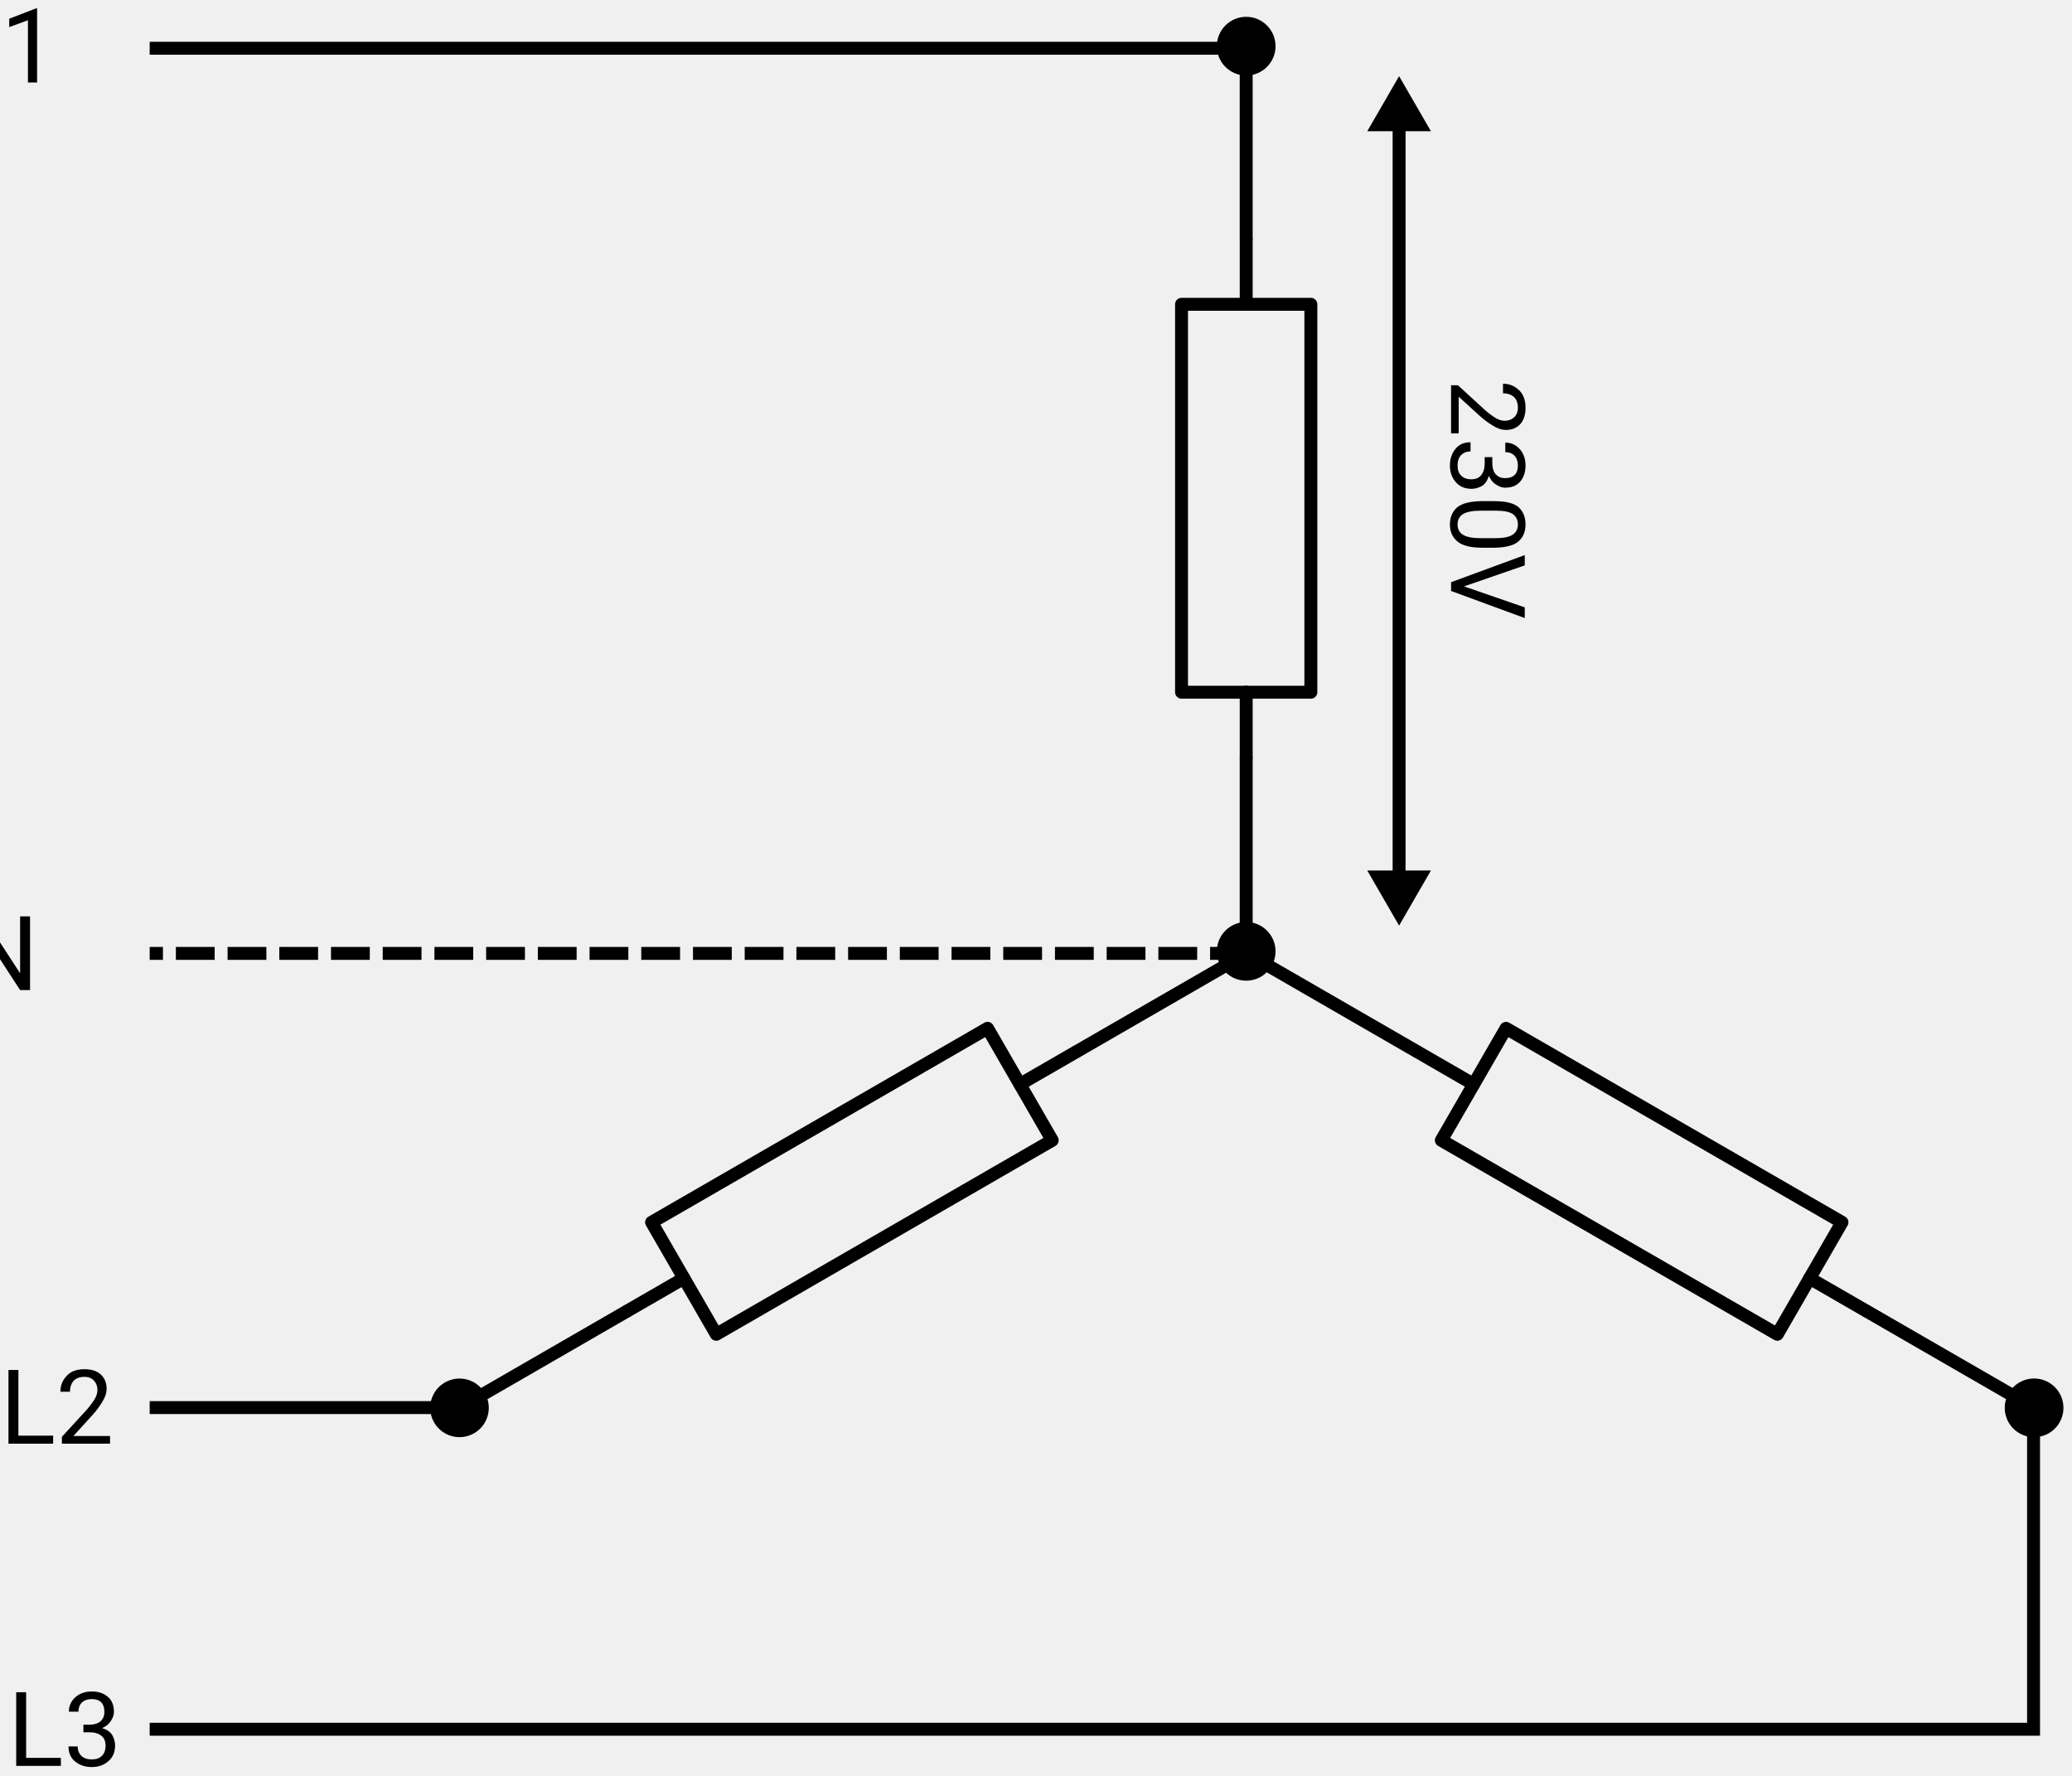
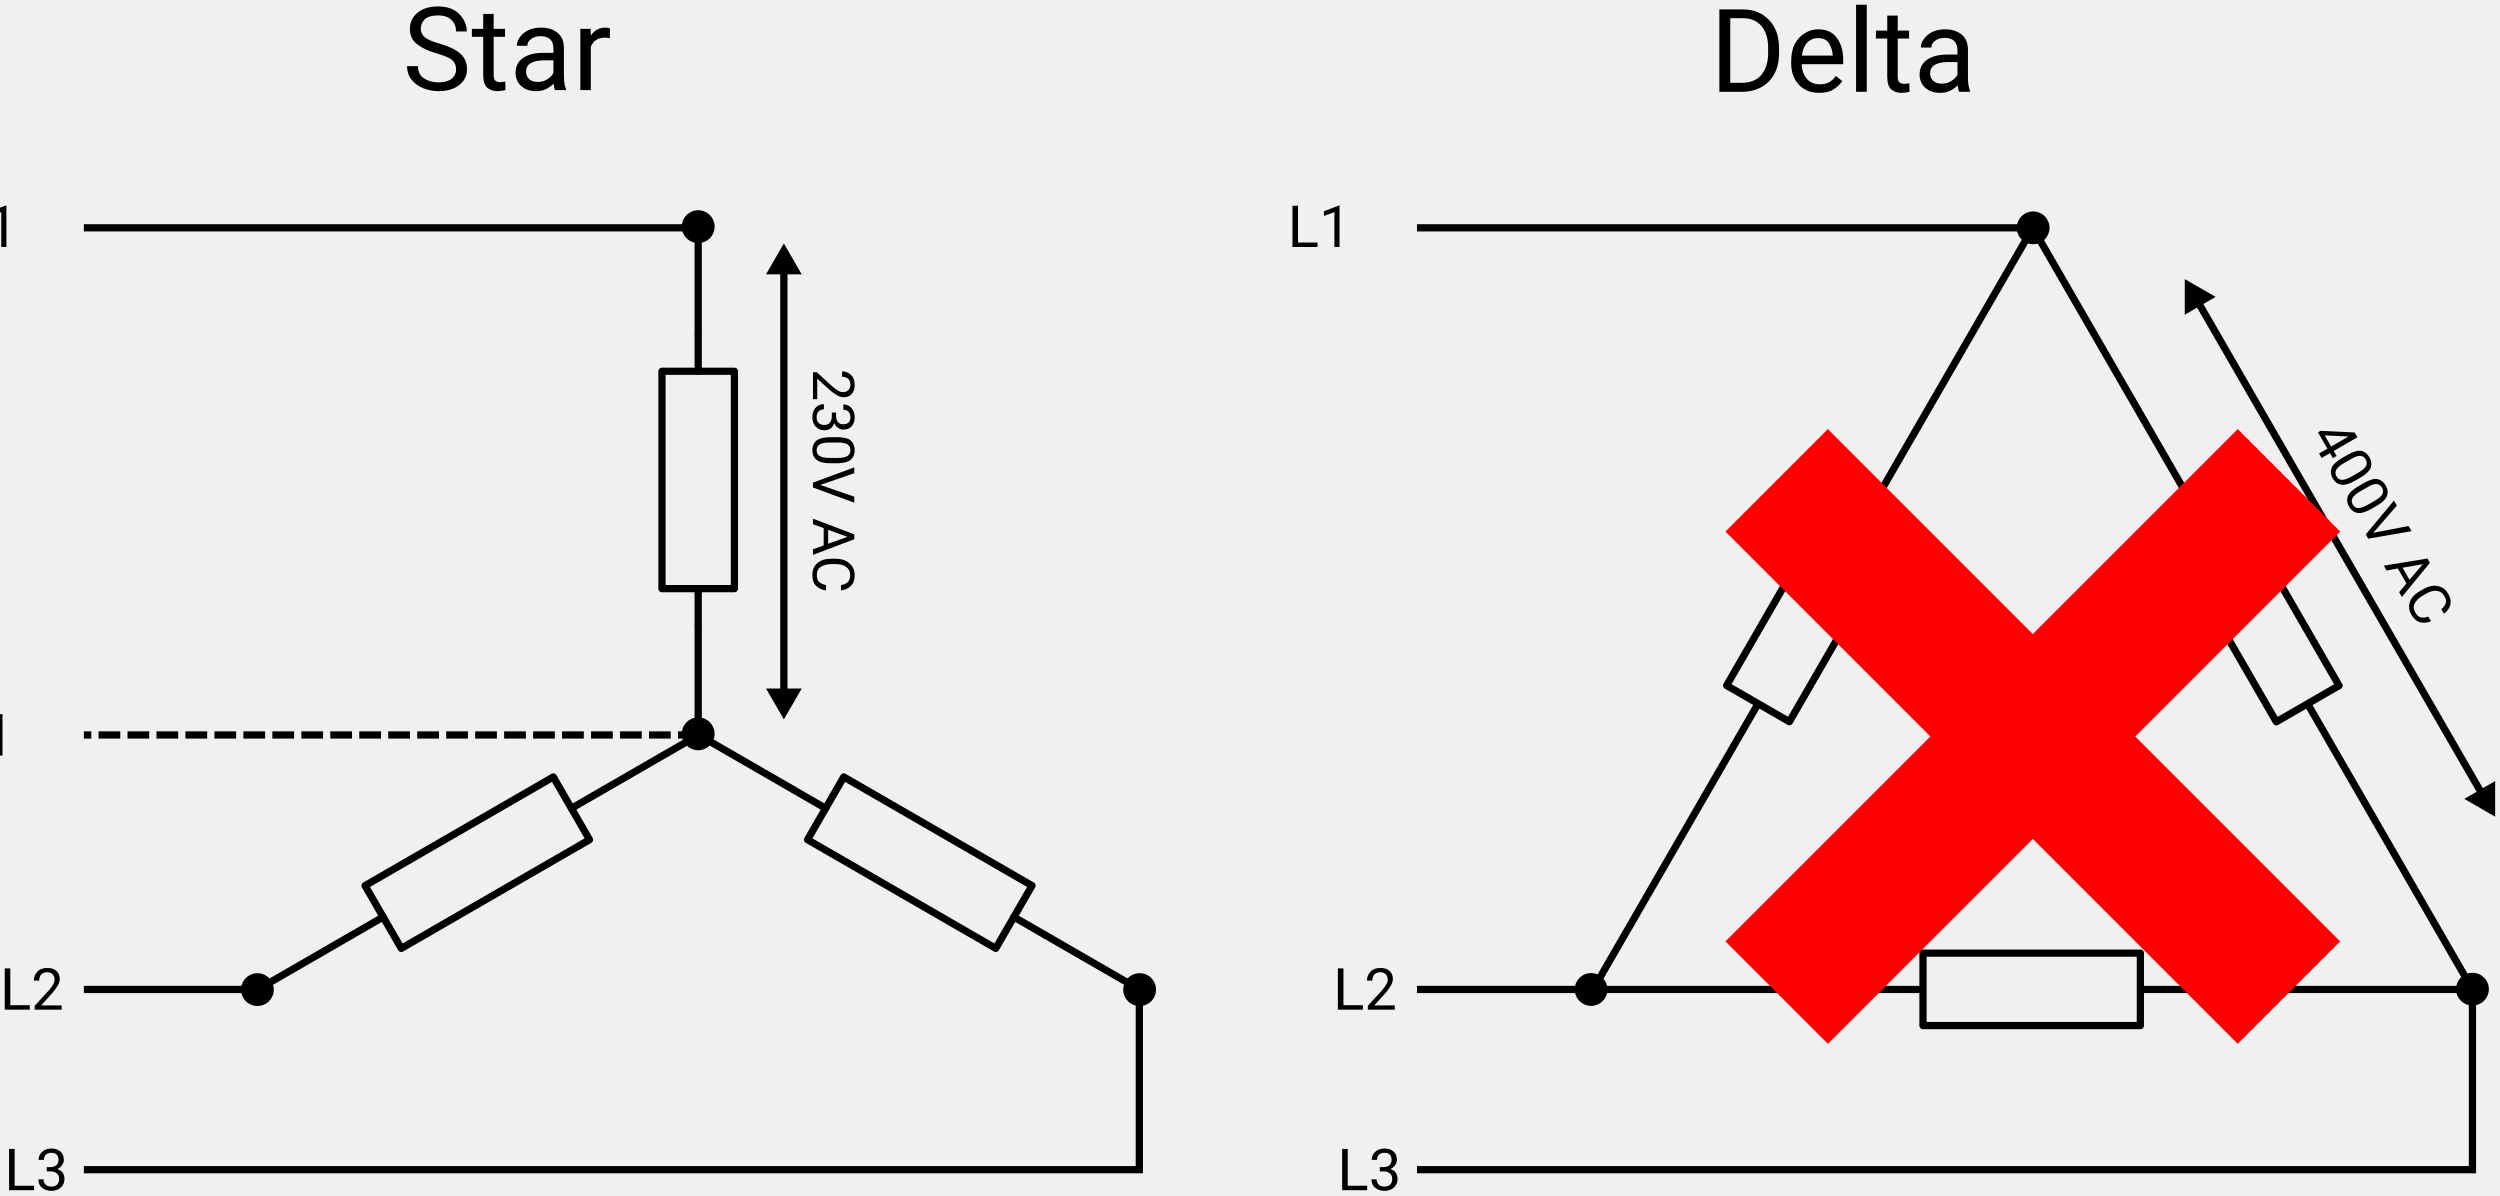
- <svg xmlns="http://www.w3.org/2000/svg" width="240.339pt" height="205.974pt" viewBox="0 0 84.786 72.663" version="1.1" id="svg3313">
+ <svg xmlns="http://www.w3.org/2000/svg" width="517.583pt" height="247.542pt" viewBox="0 0 182.592 87.327" version="1.1" id="svg3313">
  <defs id="defs3307">
    <marker style="overflow:visible" id="marker1515-5" refX="0" refY="0" orient="auto">
      <path transform="matrix(0.4,0,0,0.4,2.96,0.4)" style="fill:#000000;fill-opacity:1;fill-rule:evenodd;stroke:#000000;stroke-width:1pt;stroke-opacity:1" d="m -2.5,-1 c 0,2.76 -2.24,5 -5,5 -2.76,0 -5,-2.24 -5,-5 0,-2.76 2.24,-5 5,-5 2.76,0 5,2.24 5,5 z" id="path1513-3" />
    </marker>
    <marker style="overflow:visible" id="marker1664-5" refX="0" refY="0" orient="auto">
      <path transform="matrix(0.4,0,0,0.4,2.96,0.4)" style="fill:#000000;fill-opacity:1;fill-rule:evenodd;stroke:#000000;stroke-width:1pt;stroke-opacity:1" d="m -2.5,-1 c 0,2.76 -2.24,5 -5,5 -2.76,0 -5,-2.24 -5,-5 0,-2.76 2.24,-5 5,-5 2.76,0 5,2.24 5,5 z" id="path1662-6" />
    </marker>
    <marker style="overflow:visible" id="TriangleInM" refX="0" refY="0" orient="auto">
      <path transform="scale(-0.4)" style="fill:#000000;fill-opacity:1;fill-rule:evenodd;stroke:#000000;stroke-width:1pt;stroke-opacity:1" d="M 5.77,0 -2.88,5 V -5 Z" id="path985" />
    </marker>
    <marker style="overflow:visible" id="TriangleInM-1" refX="0" refY="0" orient="auto">
      <path transform="scale(-0.4)" style="fill:#000000;fill-opacity:1;fill-rule:evenodd;stroke:#000000;stroke-width:1pt;stroke-opacity:1" d="M 5.77,0 -2.88,5 V -5 Z" id="path985-8" />
    </marker>
    <marker style="overflow:visible" id="marker1515-5-0" refX="0" refY="0" orient="auto">
      <path transform="matrix(0.4,0,0,0.4,2.96,0.4)" style="fill:#000000;fill-opacity:1;fill-rule:evenodd;stroke:#000000;stroke-width:1pt;stroke-opacity:1" d="m -2.5,-1 c 0,2.76 -2.24,5 -5,5 -2.76,0 -5,-2.24 -5,-5 0,-2.76 2.24,-5 5,-5 2.76,0 5,2.24 5,5 z" id="path1513-3-3" />
    </marker>
    <marker style="overflow:visible" id="marker1664-5-6" refX="0" refY="0" orient="auto">
      <path transform="matrix(0.4,0,0,0.4,2.96,0.4)" style="fill:#000000;fill-opacity:1;fill-rule:evenodd;stroke:#000000;stroke-width:1pt;stroke-opacity:1" d="m -2.5,-1 c 0,2.76 -2.24,5 -5,5 -2.76,0 -5,-2.24 -5,-5 0,-2.76 2.24,-5 5,-5 2.76,0 5,2.24 5,5 z" id="path1662-6-1" />
    </marker>
    <marker style="overflow:visible" id="marker1515-5-1" refX="0" refY="0" orient="auto">
      <path transform="matrix(0.4,0,0,0.4,2.96,0.4)" style="fill:#000000;fill-opacity:1;fill-rule:evenodd;stroke:#000000;stroke-width:1pt;stroke-opacity:1" d="m -2.5,-1 c 0,2.76 -2.24,5 -5,5 -2.76,0 -5,-2.24 -5,-5 0,-2.76 2.24,-5 5,-5 2.76,0 5,2.24 5,5 z" id="path1513-3-5" />
    </marker>
    <marker style="overflow:visible" id="marker1515-5-0-7" refX="0" refY="0" orient="auto">
      <path transform="matrix(0.4,0,0,0.4,2.96,0.4)" style="fill:#000000;fill-opacity:1;fill-rule:evenodd;stroke:#000000;stroke-width:1pt;stroke-opacity:1" d="m -2.5,-1 c 0,2.76 -2.24,5 -5,5 -2.76,0 -5,-2.24 -5,-5 0,-2.76 2.24,-5 5,-5 2.76,0 5,2.24 5,5 z" id="path1513-3-3-4" />
    </marker>
    <marker style="overflow:visible" id="marker1664-5-6-5" refX="0" refY="0" orient="auto">
      <path transform="matrix(0.4,0,0,0.4,2.96,0.4)" style="fill:#000000;fill-opacity:1;fill-rule:evenodd;stroke:#000000;stroke-width:1pt;stroke-opacity:1" d="m -2.5,-1 c 0,2.76 -2.24,5 -5,5 -2.76,0 -5,-2.24 -5,-5 0,-2.76 2.24,-5 5,-5 2.76,0 5,2.24 5,5 z" id="path1662-6-1-2" />
    </marker>
    <marker style="overflow:visible" id="marker1515-5-3" refX="0" refY="0" orient="auto">
      <path transform="matrix(0.4,0,0,0.4,2.96,0.4)" style="fill:#000000;fill-opacity:1;fill-rule:evenodd;stroke:#000000;stroke-width:1pt;stroke-opacity:1" d="m -2.5,-1 c 0,2.76 -2.24,5 -5,5 -2.76,0 -5,-2.24 -5,-5 0,-2.76 2.24,-5 5,-5 2.76,0 5,2.24 5,5 z" id="path1513-3-1" />
    </marker>
    <marker style="overflow:visible" id="TriangleInM-3" refX="0" refY="0" orient="auto">
      <path transform="scale(-0.4)" style="fill:#000000;fill-opacity:1;fill-rule:evenodd;stroke:#000000;stroke-width:1pt;stroke-opacity:1" d="M 5.77,0 -2.88,5 V -5 Z" id="path985-6" />
    </marker>
    <marker style="overflow:visible" id="TriangleOutM" refX="0" refY="0" orient="auto">
      <path transform="scale(0.4)" style="fill:#000000;fill-opacity:1;fill-rule:evenodd;stroke:#000000;stroke-width:1pt;stroke-opacity:1" d="M 5.77,0 -2.88,5 V -5 Z" id="path1039" />
    </marker>
    <marker style="overflow:visible" id="TriangleInM-3-7" refX="0" refY="0" orient="auto">
      <path transform="scale(-0.4)" style="fill:#000000;fill-opacity:1;fill-rule:evenodd;stroke:#000000;stroke-width:1pt;stroke-opacity:1" d="M 5.77,0 -2.88,5 V -5 Z" id="path985-6-5" />
    </marker>
    <marker style="overflow:visible" id="TriangleOutM-3" refX="0" refY="0" orient="auto">
      <path transform="scale(0.4)" style="fill:#000000;fill-opacity:1;fill-rule:evenodd;stroke:#000000;stroke-width:1pt;stroke-opacity:1" d="M 5.77,0 -2.88,5 V -5 Z" id="path1039-5" />
    </marker>
+     <marker style="overflow:visible" id="TriangleInM-3-2" refX="0" refY="0" orient="auto">
+       <path transform="scale(-0.4)" style="fill:#000000;fill-opacity:1;fill-rule:evenodd;stroke:#000000;stroke-width:1pt;stroke-opacity:1" d="M 5.77,0 -2.88,5 V -5 Z" id="path985-6-2" />
+     </marker>
+     <marker style="overflow:visible" id="TriangleOutM-8" refX="0" refY="0" orient="auto">
+       <path transform="scale(0.4)" style="fill:#000000;fill-opacity:1;fill-rule:evenodd;stroke:#000000;stroke-width:1pt;stroke-opacity:1" d="M 5.77,0 -2.88,5 V -5 Z" id="path1039-9" />
+     </marker>
+     <marker style="overflow:visible" id="marker1206" refX="0" refY="0" orient="auto">
+       <path transform="matrix(0.4,0,0,0.4,2.96,0.4)" style="fill:#000000;fill-opacity:1;fill-rule:evenodd;stroke:#000000;stroke-width:1pt;stroke-opacity:1" d="m -2.5,-1 c 0,2.76 -2.24,5 -5,5 -2.76,0 -5,-2.24 -5,-5 0,-2.76 2.24,-5 5,-5 2.76,0 5,2.24 5,5 z" id="path1204" />
+     </marker>
+     <marker style="overflow:visible" id="marker1270" refX="0" refY="0" orient="auto">
+       <path transform="matrix(0.4,0,0,0.4,2.96,0.4)" style="fill:#000000;fill-opacity:1;fill-rule:evenodd;stroke:#000000;stroke-width:1pt;stroke-opacity:1" d="m -2.5,-1 c 0,2.76 -2.24,5 -5,5 -2.76,0 -5,-2.24 -5,-5 0,-2.76 2.24,-5 5,-5 2.76,0 5,2.24 5,5 z" id="path1268" />
+     </marker>
+     <marker style="overflow:visible" id="marker1422" refX="0" refY="0" orient="auto">
+       <path transform="matrix(0.4,0,0,0.4,2.96,0.4)" style="fill:#000000;fill-opacity:1;fill-rule:evenodd;stroke:#000000;stroke-width:1pt;stroke-opacity:1" d="m -2.5,-1 c 0,2.76 -2.24,5 -5,5 -2.76,0 -5,-2.24 -5,-5 0,-2.76 2.24,-5 5,-5 2.76,0 5,2.24 5,5 z" id="path1420" />
+     </marker>
  </defs>
-   <g id="layer1" transform="translate(-30.92714,-91.17944)">
-     <g id="g4212" transform="matrix(-1.732051,-1,-1,1.732051,400.688,44.09656)">
-       <g id="Resistor-2" transform="matrix(0.2645833,0,0,0.2645833,88.64568,10.49783)">
-         <rect id="rect10224-9-8-2-43-72-6-2-6-3-9-5-66-1-29-9" style="color:#000000;fill:none;stroke:#000000;stroke-linecap:round;stroke-linejoin:round;stroke-dashoffset:1.76" height="10" width="30" y="397.4" x="55" />
-         <path id="path1450-1-5-3-4-1-0-3-3-6-5-90-3-0-1" style="fill:#ffffff;fill-rule:evenodd;stroke:#000000;stroke-linecap:round;stroke-linejoin:round" d="m 85.01,402.4 h 4.98" />
-         <path id="path1450-1-5-3-4-1-0-3-8-8-0-2-2-8-3-2" style="fill:#ffffff;fill-rule:evenodd;stroke:#000000;stroke-linecap:round;stroke-linejoin:round" d="m 50,402.4 h 5" />
+   <g id="layer1" transform="translate(-30.92714,-76.51509)">
+     <g id="g2248">
+       <g id="g4212" transform="matrix(-1.732051,-1,-1,1.732051,400.688,44.09656)">
+         <g id="Resistor-2" transform="matrix(0.2645833,0,0,0.2645833,88.64568,10.49783)">
+           <rect id="rect10224-9-8-2-43-72-6-2-6-3-9-5-66-1-29-9" style="color:#000000;fill:none;stroke:#000000;stroke-linecap:round;stroke-linejoin:round;stroke-dashoffset:1.76" height="10" width="30" y="397.4" x="55" />
+           <path id="path1450-1-5-3-4-1-0-3-3-6-5-90-3-0-1" style="fill:#ffffff;fill-rule:evenodd;stroke:#000000;stroke-linecap:round;stroke-linejoin:round" d="m 85.01,402.4 h 4.98" />
+           <path id="path1450-1-5-3-4-1-0-3-8-8-0-2-2-8-3-2" style="fill:#ffffff;fill-rule:evenodd;stroke:#000000;stroke-linecap:round;stroke-linejoin:round" d="m 50,402.4 h 5" />
+         </g>
+         <path style="fill:none;stroke:#000000;stroke-width:0.265px;stroke-linecap:butt;stroke-linejoin:miter;stroke-opacity:1;marker-start:url(#marker1515-5)" d="m 97.906,116.966 h 3.969" id="path1511-7" />
+         <path style="fill:none;stroke:#000000;stroke-width:0.265px;stroke-linecap:butt;stroke-linejoin:miter;stroke-opacity:1" d="m 112.458,116.966 3.969,-1e-5 v 0" id="path1660-0" />
      </g>
-       <path style="fill:none;stroke:#000000;stroke-width:0.265px;stroke-linecap:butt;stroke-linejoin:miter;stroke-opacity:1;marker-start:url(#marker1515-5)" d="m 97.906,116.966 h 3.969" id="path1511-7" />
-       <path style="fill:none;stroke:#000000;stroke-width:0.265px;stroke-linecap:butt;stroke-linejoin:miter;stroke-opacity:1" d="m 112.458,116.966 3.969,-1e-5 v 0" id="path1660-0" />
+       <text xml:space="preserve" style="font-size:4.233px;line-height:1.25;font-family:Roboto;-inkscape-font-specification:Roboto;stroke-width:0.529" x="33.617" y="94.558" id="text1728-9">
+         <tspan id="tspan1726-3" x="33.617" y="94.558" style="font-size:4.233px;text-align:center;text-anchor:middle;stroke-width:0.529">L1</tspan>
+       </text>
+       <text xml:space="preserve" style="font-size:4.233px;line-height:1.25;font-family:Roboto;-inkscape-font-specification:Roboto;stroke-width:0.529" x="30.931" y="150.258" id="text1732-6">
+         <tspan id="tspan1730-0" x="30.931" y="150.258" style="font-size:4.233px;stroke-width:0.529">L2</tspan>
+       </text>
+       <g id="g3577" transform="matrix(0,-2,2,0,-149.365,275.6315)">
+         <g id="Resistor-2-0" transform="matrix(0.2645833,0,0,0.2645833,63.51026,9.174909)">
+           <rect id="rect10224-9-8-2-43-72-6-2-6-3-9-5-66-1-29-9-6" style="color:#000000;fill:none;stroke:#000000;stroke-linecap:round;stroke-linejoin:round;stroke-dashoffset:1.76" height="10" width="30" y="397.4" x="55" />
+           <path id="path1450-1-5-3-4-1-0-3-3-6-5-90-3-0-1-3" style="fill:#ffffff;fill-rule:evenodd;stroke:#000000;stroke-linecap:round;stroke-linejoin:round" d="m 85.01,402.4 h 4.98" />
+           <path id="path1450-1-5-3-4-1-0-3-8-8-0-2-2-8-3-2-2" style="fill:#ffffff;fill-rule:evenodd;stroke:#000000;stroke-linecap:round;stroke-linejoin:round" d="m 50,402.4 h 5" />
+         </g>
+         <path style="fill:none;stroke:#000000;stroke-width:0.265px;stroke-linecap:butt;stroke-linejoin:miter;stroke-opacity:1;marker-start:url(#marker1515-5-0)" d="m 72.771,115.643 h 3.969" id="path1511-7-0" />
+         <path style="fill:none;stroke:#000000;stroke-width:0.265px;stroke-linecap:butt;stroke-linejoin:miter;stroke-opacity:1;marker-end:url(#marker1664-5-6)" d="m 87.323,115.643 3.969,-10e-6 v 0" id="path1660-0-6" />
+       </g>
+       <text xml:space="preserve" style="font-size:4.233px;line-height:1.25;font-family:Roboto;-inkscape-font-specification:Roboto;stroke-width:0.529" x="31.245" y="163.448" id="text1732-6-7">
+         <tspan id="tspan1730-0-8" x="31.245" y="163.448" style="font-size:4.233px;stroke-width:0.529">L3</tspan>
+       </text>
+       <text xml:space="preserve" style="font-size:4.233px;line-height:1.25;font-family:Roboto;-inkscape-font-specification:Roboto;stroke-width:0.529" x="33.62" y="131.692" id="text1728-9-6">
+         <tspan id="tspan1726-3-8" x="33.62" y="131.692" style="font-size:4.233px;text-align:center;text-anchor:middle;stroke-width:0.529">N</tspan>
+       </text>
+       <g id="Resistor-2-9" transform="matrix(0.4582718,-0.2645833,0.2645833,0.4582718,-72.76033,-26.36635)">
+         <rect id="rect10224-9-8-2-43-72-6-2-6-3-9-5-66-1-29-9-2" style="color:#000000;fill:none;stroke:#000000;stroke-linecap:round;stroke-linejoin:round;stroke-dashoffset:1.76" height="10" width="30" y="397.4" x="55" />
+         <path id="path1450-1-5-3-4-1-0-3-3-6-5-90-3-0-1-0" style="fill:#ffffff;fill-rule:evenodd;stroke:#000000;stroke-linecap:round;stroke-linejoin:round" d="m 85.01,402.4 h 4.98" />
+         <path id="path1450-1-5-3-4-1-0-3-8-8-0-2-2-8-3-2-6" style="fill:#ffffff;fill-rule:evenodd;stroke:#000000;stroke-linecap:round;stroke-linejoin:round" d="m 50,402.4 h 5" />
+       </g>
+       <path style="fill:none;stroke:#000000;stroke-width:0.529px;stroke-linecap:butt;stroke-linejoin:miter;stroke-opacity:1;marker-start:url(#marker1515-5-3)" d="m 49.748,148.782 6.874,-3.969" id="path1511-7-8" />
+       <path style="fill:none;stroke:#000000;stroke-width:0.529px;stroke-linecap:butt;stroke-linejoin:miter;stroke-opacity:1" d="m 74.952,134.23 6.874,-3.969 v 0" id="path1660-0-9" />
+       <text xml:space="preserve" style="font-size:4.233px;line-height:1.25;font-family:Roboto;-inkscape-font-specification:Roboto;text-align:center;text-anchor:middle;stroke-width:0.529" x="103.454" y="-90.305" id="text1992" transform="rotate(90)">
+         <tspan id="tspan1990" x="103.454" y="-90.305" style="text-align:start;text-anchor:start;stroke-width:0.529">230V AC</tspan>
+       </text>
+       <path style="fill:none;stroke:#000000;stroke-width:0.529;stroke-linecap:butt;stroke-linejoin:miter;stroke-miterlimit:4;stroke-dasharray:none;stroke-opacity:1;marker-start:url(#TriangleInM-3);marker-end:url(#TriangleOutM)" d="m 88.178,95.799 1e-5,31.755" id="path1511-7-6" />
+       <path style="fill:none;stroke:#000000;stroke-width:0.529;stroke-linecap:butt;stroke-linejoin:miter;stroke-miterlimit:4;stroke-dasharray:none;stroke-opacity:1" d="M 82.031,93.154 H 37.052" id="path1511-7-6-6" />
+       <path style="fill:none;stroke:#000000;stroke-width:0.529;stroke-linecap:butt;stroke-linejoin:miter;stroke-miterlimit:4;stroke-dasharray:1.587, 0.529;stroke-dashoffset:0;stroke-opacity:1" d="M 82.031,130.195 H 37.052" id="path1511-7-6-6-2" />
+       <path style="fill:none;stroke:#000000;stroke-width:0.529;stroke-linecap:butt;stroke-linejoin:miter;stroke-miterlimit:4;stroke-dasharray:none;stroke-opacity:1" d="m 49.748,148.782 h -12.696" id="path1511-7-6-6-1" />
+       <path style="fill:none;stroke:#000000;stroke-width:0.529;stroke-linecap:butt;stroke-linejoin:miter;stroke-miterlimit:4;stroke-dasharray:none;stroke-opacity:1" d="m 114.14,148.781 v 13.164 H 37.052" id="path1511-7-6-6-1-2-7" />
    </g>
-     <text xml:space="preserve" style="font-size:4.233px;line-height:1.25;font-family:Roboto;-inkscape-font-specification:Roboto;stroke-width:0.529" x="33.617" y="94.558" id="text1728-9">
-       <tspan id="tspan1726-3" x="33.617" y="94.558" style="font-size:4.233px;text-align:center;text-anchor:middle;stroke-width:0.529">L1</tspan>
+     <g id="g2203" transform="translate(4.7625)">
+       <text xml:space="preserve" style="font-size:4.233px;line-height:1.25;font-family:Roboto;-inkscape-font-specification:Roboto;stroke-width:0.529" x="126.221" y="94.558" id="text1728-9-7">
+         <tspan id="tspan1726-3-3" x="126.221" y="94.558" style="font-size:4.233px;text-align:center;text-anchor:middle;stroke-width:0.529">L1</tspan>
+       </text>
+       <text xml:space="preserve" style="font-size:4.233px;line-height:1.25;font-family:Roboto;-inkscape-font-specification:Roboto;stroke-width:0.529" x="123.535" y="150.258" id="text1732-6-6">
+         <tspan id="tspan1730-0-1" x="123.535" y="150.258" style="font-size:4.233px;stroke-width:0.529">L2</tspan>
+       </text>
+       <text xml:space="preserve" style="font-size:4.233px;line-height:1.25;font-family:Roboto;-inkscape-font-specification:Roboto;stroke-width:0.529" x="123.849" y="163.448" id="text1732-6-7-2">
+         <tspan id="tspan1730-0-8-9" x="123.849" y="163.448" style="font-size:4.233px;stroke-width:0.529">L3</tspan>
+       </text>
+       <g id="g1989" transform="rotate(60,185.3023,217.8033)">
+         <text xml:space="preserve" style="font-size:4.233px;line-height:1.25;font-family:Roboto;-inkscape-font-specification:Roboto;text-align:center;text-anchor:middle;stroke-width:0.529" x="95.26" y="154.851" id="text1992-3">
+           <tspan id="tspan1990-1" x="95.26" y="154.851" style="text-align:start;text-anchor:start;stroke-width:0.529">400V AC</tspan>
+         </text>
+         <path style="fill:none;stroke:#000000;stroke-width:0.529;stroke-linecap:butt;stroke-linejoin:miter;stroke-miterlimit:4;stroke-dasharray:none;stroke-opacity:1;marker-start:url(#TriangleInM-3-2);marker-end:url(#TriangleOutM-8)" d="M 82.314,156.978 H 124.647" id="path1511-7-6-9" />
+       </g>
+       <path style="fill:none;stroke:#000000;stroke-width:0.529;stroke-linecap:butt;stroke-linejoin:miter;stroke-miterlimit:4;stroke-dasharray:none;stroke-opacity:1;marker-start:url(#marker1206)" d="M 174.636,93.154 H 129.656" id="path1511-7-6-6-4" />
+       <path style="fill:none;stroke:#000000;stroke-width:0.529;stroke-linecap:butt;stroke-linejoin:miter;stroke-miterlimit:4;stroke-dasharray:none;stroke-opacity:1;marker-start:url(#marker1270)" d="M 142.352,148.782 H 129.656" id="path1511-7-6-6-1-7" />
+       <path style="fill:none;stroke:#000000;stroke-width:0.529;stroke-linecap:butt;stroke-linejoin:miter;stroke-miterlimit:4;stroke-dasharray:none;stroke-opacity:1;marker-start:url(#marker1422)" d="m 206.745,148.781 v 13.164 h -77.089" id="path1511-7-6-6-1-2-7-8" />
+       <g id="g1862" transform="translate(70.67454,-3.268773)">
+         <a id="a1845">
+           <path style="fill:none;stroke:#000000;stroke-width:0.529;stroke-linecap:butt;stroke-linejoin:miter;stroke-miterlimit:4;stroke-dasharray:none;stroke-opacity:1" d="m 71.677,152.051 c 8.088,-4e-5 16.176,-8e-5 24.264,-1.3e-4 m 15.871,-8e-5 c 8.086,-5e-5 16.172,-9e-5 24.258,-1.3e-4" id="path1588" />
+         </a>
+         <rect id="rect10224-9-8-2-43-72-6-2-6-3-9-5-66-1-29-9-6-2" style="color:#000000;fill:none;stroke:#000000;stroke-width:0.529;stroke-linecap:round;stroke-linejoin:round;stroke-dashoffset:1.76" height="5.292" width="15.875" y="149.397" x="95.94" />
+       </g>
+       <g id="g1862-8" transform="rotate(60,174.1619,211.7662)">
+         <a id="a1845-7">
+           <path style="fill:none;stroke:#000000;stroke-width:0.529;stroke-linecap:butt;stroke-linejoin:miter;stroke-miterlimit:4;stroke-dasharray:none;stroke-opacity:1" d="m 71.677,152.051 c 8.088,-4e-5 16.176,-8e-5 24.264,-1.3e-4 m 15.871,-8e-5 c 8.086,-5e-5 16.172,-9e-5 24.258,-1.3e-4" id="path1588-9" />
+         </a>
+         <rect id="rect10224-9-8-2-43-72-6-2-6-3-9-5-66-1-29-9-6-2-2" style="color:#000000;fill:none;stroke:#000000;stroke-width:0.529;stroke-linecap:round;stroke-linejoin:round;stroke-dashoffset:1.76" height="5.292" width="15.875" y="149.397" x="95.94" />
+       </g>
+       <g id="g1862-0" transform="rotate(-60,104.3466,89.20363)">
+         <a id="a1845-2">
+           <path style="fill:none;stroke:#000000;stroke-width:0.529;stroke-linecap:butt;stroke-linejoin:miter;stroke-miterlimit:4;stroke-dasharray:none;stroke-opacity:1" d="m 71.677,152.051 c 8.088,-4e-5 16.176,-8e-5 24.264,-1.3e-4 m 15.871,-8e-5 c 8.086,-5e-5 16.172,-9e-5 24.258,-1.3e-4" id="path1588-3" />
+         </a>
+         <rect id="rect10224-9-8-2-43-72-6-2-6-3-9-5-66-1-29-9-6-2-7" style="color:#000000;fill:none;stroke:#000000;stroke-width:0.529;stroke-linecap:round;stroke-linejoin:round;stroke-dashoffset:1.76" height="5.292" width="15.875" y="149.397" x="95.94" />
+       </g>
+       <g id="g2075" transform="rotate(45,226.9196,271.2969)">
+         <rect style="fill:#ff0000;stroke:none;stroke-width:0.644;stroke-linecap:round;stroke-linejoin:round;stroke-miterlimit:4;stroke-dasharray:none;paint-order:normal" id="rect2041" width="52.917" height="10.583" x="63.793" y="203.28" />
+         <rect style="fill:#ff0000;stroke:none;stroke-width:0.644;stroke-linecap:round;stroke-linejoin:round;stroke-miterlimit:4;stroke-dasharray:none;paint-order:normal" id="rect2041-9" width="52.917" height="10.583" x="182.113" y="-95.543" transform="rotate(90)" />
+       </g>
+     </g>
+     <text xml:space="preserve" style="font-size:8.467px;line-height:1.25;font-family:Roboto;-inkscape-font-specification:'Roboto, Normal';text-align:center;text-anchor:middle;stroke-width:0.265" x="73.219" y="83.094" id="text2207">
+       <tspan id="tspan2205" x="73.219" y="83.094" style="stroke-width:0.265" dx="0 0 0">Star</tspan>
    </text>
-     <text xml:space="preserve" style="font-size:4.233px;line-height:1.25;font-family:Roboto;-inkscape-font-specification:Roboto;stroke-width:0.529" x="30.931" y="150.258" id="text1732-6">
-       <tspan id="tspan1730-0" x="30.931" y="150.258" style="font-size:4.233px;stroke-width:0.529">L2</tspan>
+     <text xml:space="preserve" style="font-size:8.467px;line-height:1.25;font-family:Roboto;-inkscape-font-specification:'Roboto, Normal';text-align:center;text-anchor:middle;stroke-width:0.265" x="170.793" y="83.218" id="text2211">
+       <tspan id="tspan2209" x="170.793" y="83.218" style="stroke-width:0.265">Delta</tspan>
    </text>
-     <g id="g3577" transform="matrix(0,-2,2,0,-149.365,275.6315)">
-       <g id="Resistor-2-0" transform="matrix(0.2645833,0,0,0.2645833,63.51026,9.174909)">
-         <rect id="rect10224-9-8-2-43-72-6-2-6-3-9-5-66-1-29-9-6" style="color:#000000;fill:none;stroke:#000000;stroke-linecap:round;stroke-linejoin:round;stroke-dashoffset:1.76" height="10" width="30" y="397.4" x="55" />
-         <path id="path1450-1-5-3-4-1-0-3-3-6-5-90-3-0-1-3" style="fill:#ffffff;fill-rule:evenodd;stroke:#000000;stroke-linecap:round;stroke-linejoin:round" d="m 85.01,402.4 h 4.98" />
-         <path id="path1450-1-5-3-4-1-0-3-8-8-0-2-2-8-3-2-2" style="fill:#ffffff;fill-rule:evenodd;stroke:#000000;stroke-linecap:round;stroke-linejoin:round" d="m 50,402.4 h 5" />
-       </g>
-       <path style="fill:none;stroke:#000000;stroke-width:0.265px;stroke-linecap:butt;stroke-linejoin:miter;stroke-opacity:1;marker-start:url(#marker1515-5-0)" d="m 72.771,115.643 h 3.969" id="path1511-7-0" />
-       <path style="fill:none;stroke:#000000;stroke-width:0.265px;stroke-linecap:butt;stroke-linejoin:miter;stroke-opacity:1;marker-end:url(#marker1664-5-6)" d="m 87.323,115.643 3.969,-10e-6 v 0" id="path1660-0-6" />
-     </g>
-     <text xml:space="preserve" style="font-size:4.233px;line-height:1.25;font-family:Roboto;-inkscape-font-specification:Roboto;stroke-width:0.529" x="31.245" y="163.448" id="text1732-6-7">
-       <tspan id="tspan1730-0-8" x="31.245" y="163.448" style="font-size:4.233px;stroke-width:0.529">L3</tspan>
-     </text>
-     <text xml:space="preserve" style="font-size:4.233px;line-height:1.25;font-family:Roboto;-inkscape-font-specification:Roboto;stroke-width:0.529" x="33.62" y="131.692" id="text1728-9-6">
-       <tspan id="tspan1726-3-8" x="33.62" y="131.692" style="font-size:4.233px;text-align:center;text-anchor:middle;stroke-width:0.529">N</tspan>
-     </text>
-     <g id="Resistor-2-9" transform="matrix(0.4582718,-0.2645833,0.2645833,0.4582718,-72.76033,-26.36635)">
-       <rect id="rect10224-9-8-2-43-72-6-2-6-3-9-5-66-1-29-9-2" style="color:#000000;fill:none;stroke:#000000;stroke-linecap:round;stroke-linejoin:round;stroke-dashoffset:1.76" height="10" width="30" y="397.4" x="55" />
-       <path id="path1450-1-5-3-4-1-0-3-3-6-5-90-3-0-1-0" style="fill:#ffffff;fill-rule:evenodd;stroke:#000000;stroke-linecap:round;stroke-linejoin:round" d="m 85.01,402.4 h 4.98" />
-       <path id="path1450-1-5-3-4-1-0-3-8-8-0-2-2-8-3-2-6" style="fill:#ffffff;fill-rule:evenodd;stroke:#000000;stroke-linecap:round;stroke-linejoin:round" d="m 50,402.4 h 5" />
-     </g>
-     <path style="fill:none;stroke:#000000;stroke-width:0.529px;stroke-linecap:butt;stroke-linejoin:miter;stroke-opacity:1;marker-start:url(#marker1515-5-3)" d="m 49.748,148.782 6.874,-3.969" id="path1511-7-8" />
-     <path style="fill:none;stroke:#000000;stroke-width:0.529px;stroke-linecap:butt;stroke-linejoin:miter;stroke-opacity:1" d="m 74.952,134.23 6.874,-3.969 v 0" id="path1660-0-9" />
-     <text xml:space="preserve" style="font-size:4.233px;line-height:1.25;font-family:Roboto;-inkscape-font-specification:Roboto;text-align:center;text-anchor:middle;stroke-width:0.529" x="106.695" y="-90.305" id="text1992" transform="rotate(90)">
-       <tspan id="tspan1990" x="106.695" y="-90.305" style="text-align:start;text-anchor:start;stroke-width:0.529">230V</tspan>
-     </text>
-     <path style="fill:none;stroke:#000000;stroke-width:0.529;stroke-linecap:butt;stroke-linejoin:miter;stroke-miterlimit:4;stroke-dasharray:none;stroke-opacity:1;marker-start:url(#TriangleInM-3);marker-end:url(#TriangleOutM)" d="m 88.178,95.799 1e-5,31.755" id="path1511-7-6" />
-     <path style="fill:none;stroke:#000000;stroke-width:0.529;stroke-linecap:butt;stroke-linejoin:miter;stroke-miterlimit:4;stroke-dasharray:none;stroke-opacity:1" d="M 82.031,93.154 H 37.052" id="path1511-7-6-6" />
-     <path style="fill:none;stroke:#000000;stroke-width:0.529;stroke-linecap:butt;stroke-linejoin:miter;stroke-miterlimit:4;stroke-dasharray:1.587, 0.529;stroke-dashoffset:0;stroke-opacity:1" d="M 82.031,130.195 H 37.052" id="path1511-7-6-6-2" />
-     <path style="fill:none;stroke:#000000;stroke-width:0.529;stroke-linecap:butt;stroke-linejoin:miter;stroke-miterlimit:4;stroke-dasharray:none;stroke-opacity:1" d="m 49.748,148.782 h -12.696" id="path1511-7-6-6-1" />
-     <path style="fill:none;stroke:#000000;stroke-width:0.529;stroke-linecap:butt;stroke-linejoin:miter;stroke-miterlimit:4;stroke-dasharray:none;stroke-opacity:1" d="m 114.14,148.781 v 13.164 H 37.052" id="path1511-7-6-6-1-2-7" />
  </g>
</svg>
